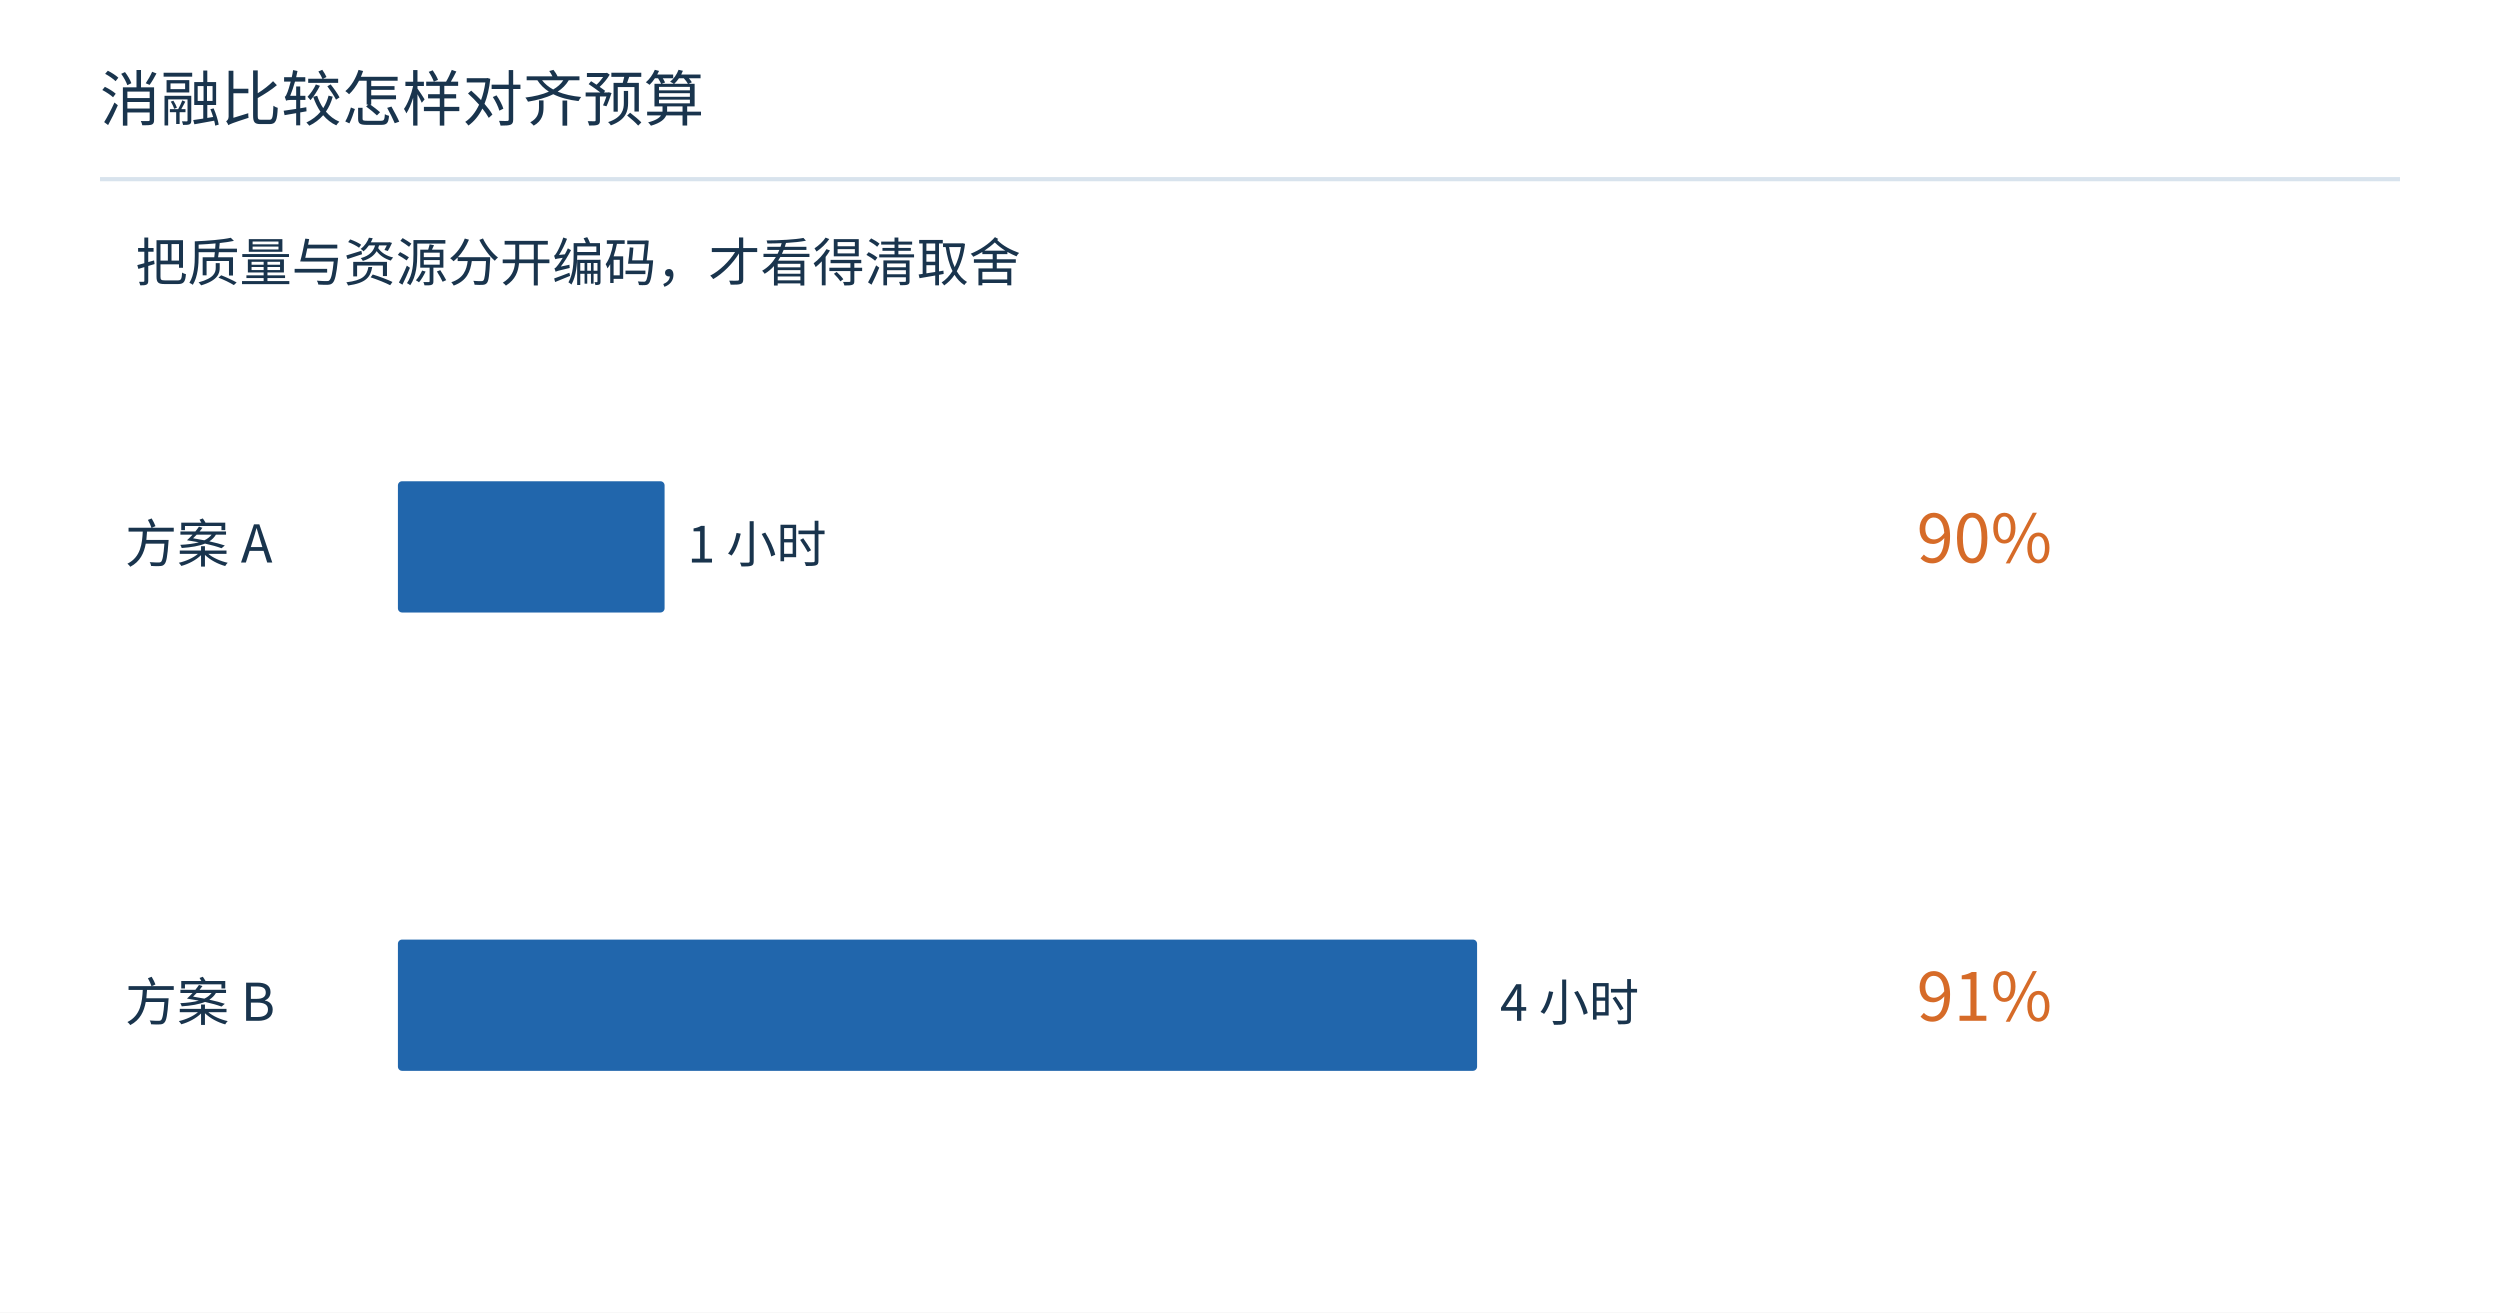
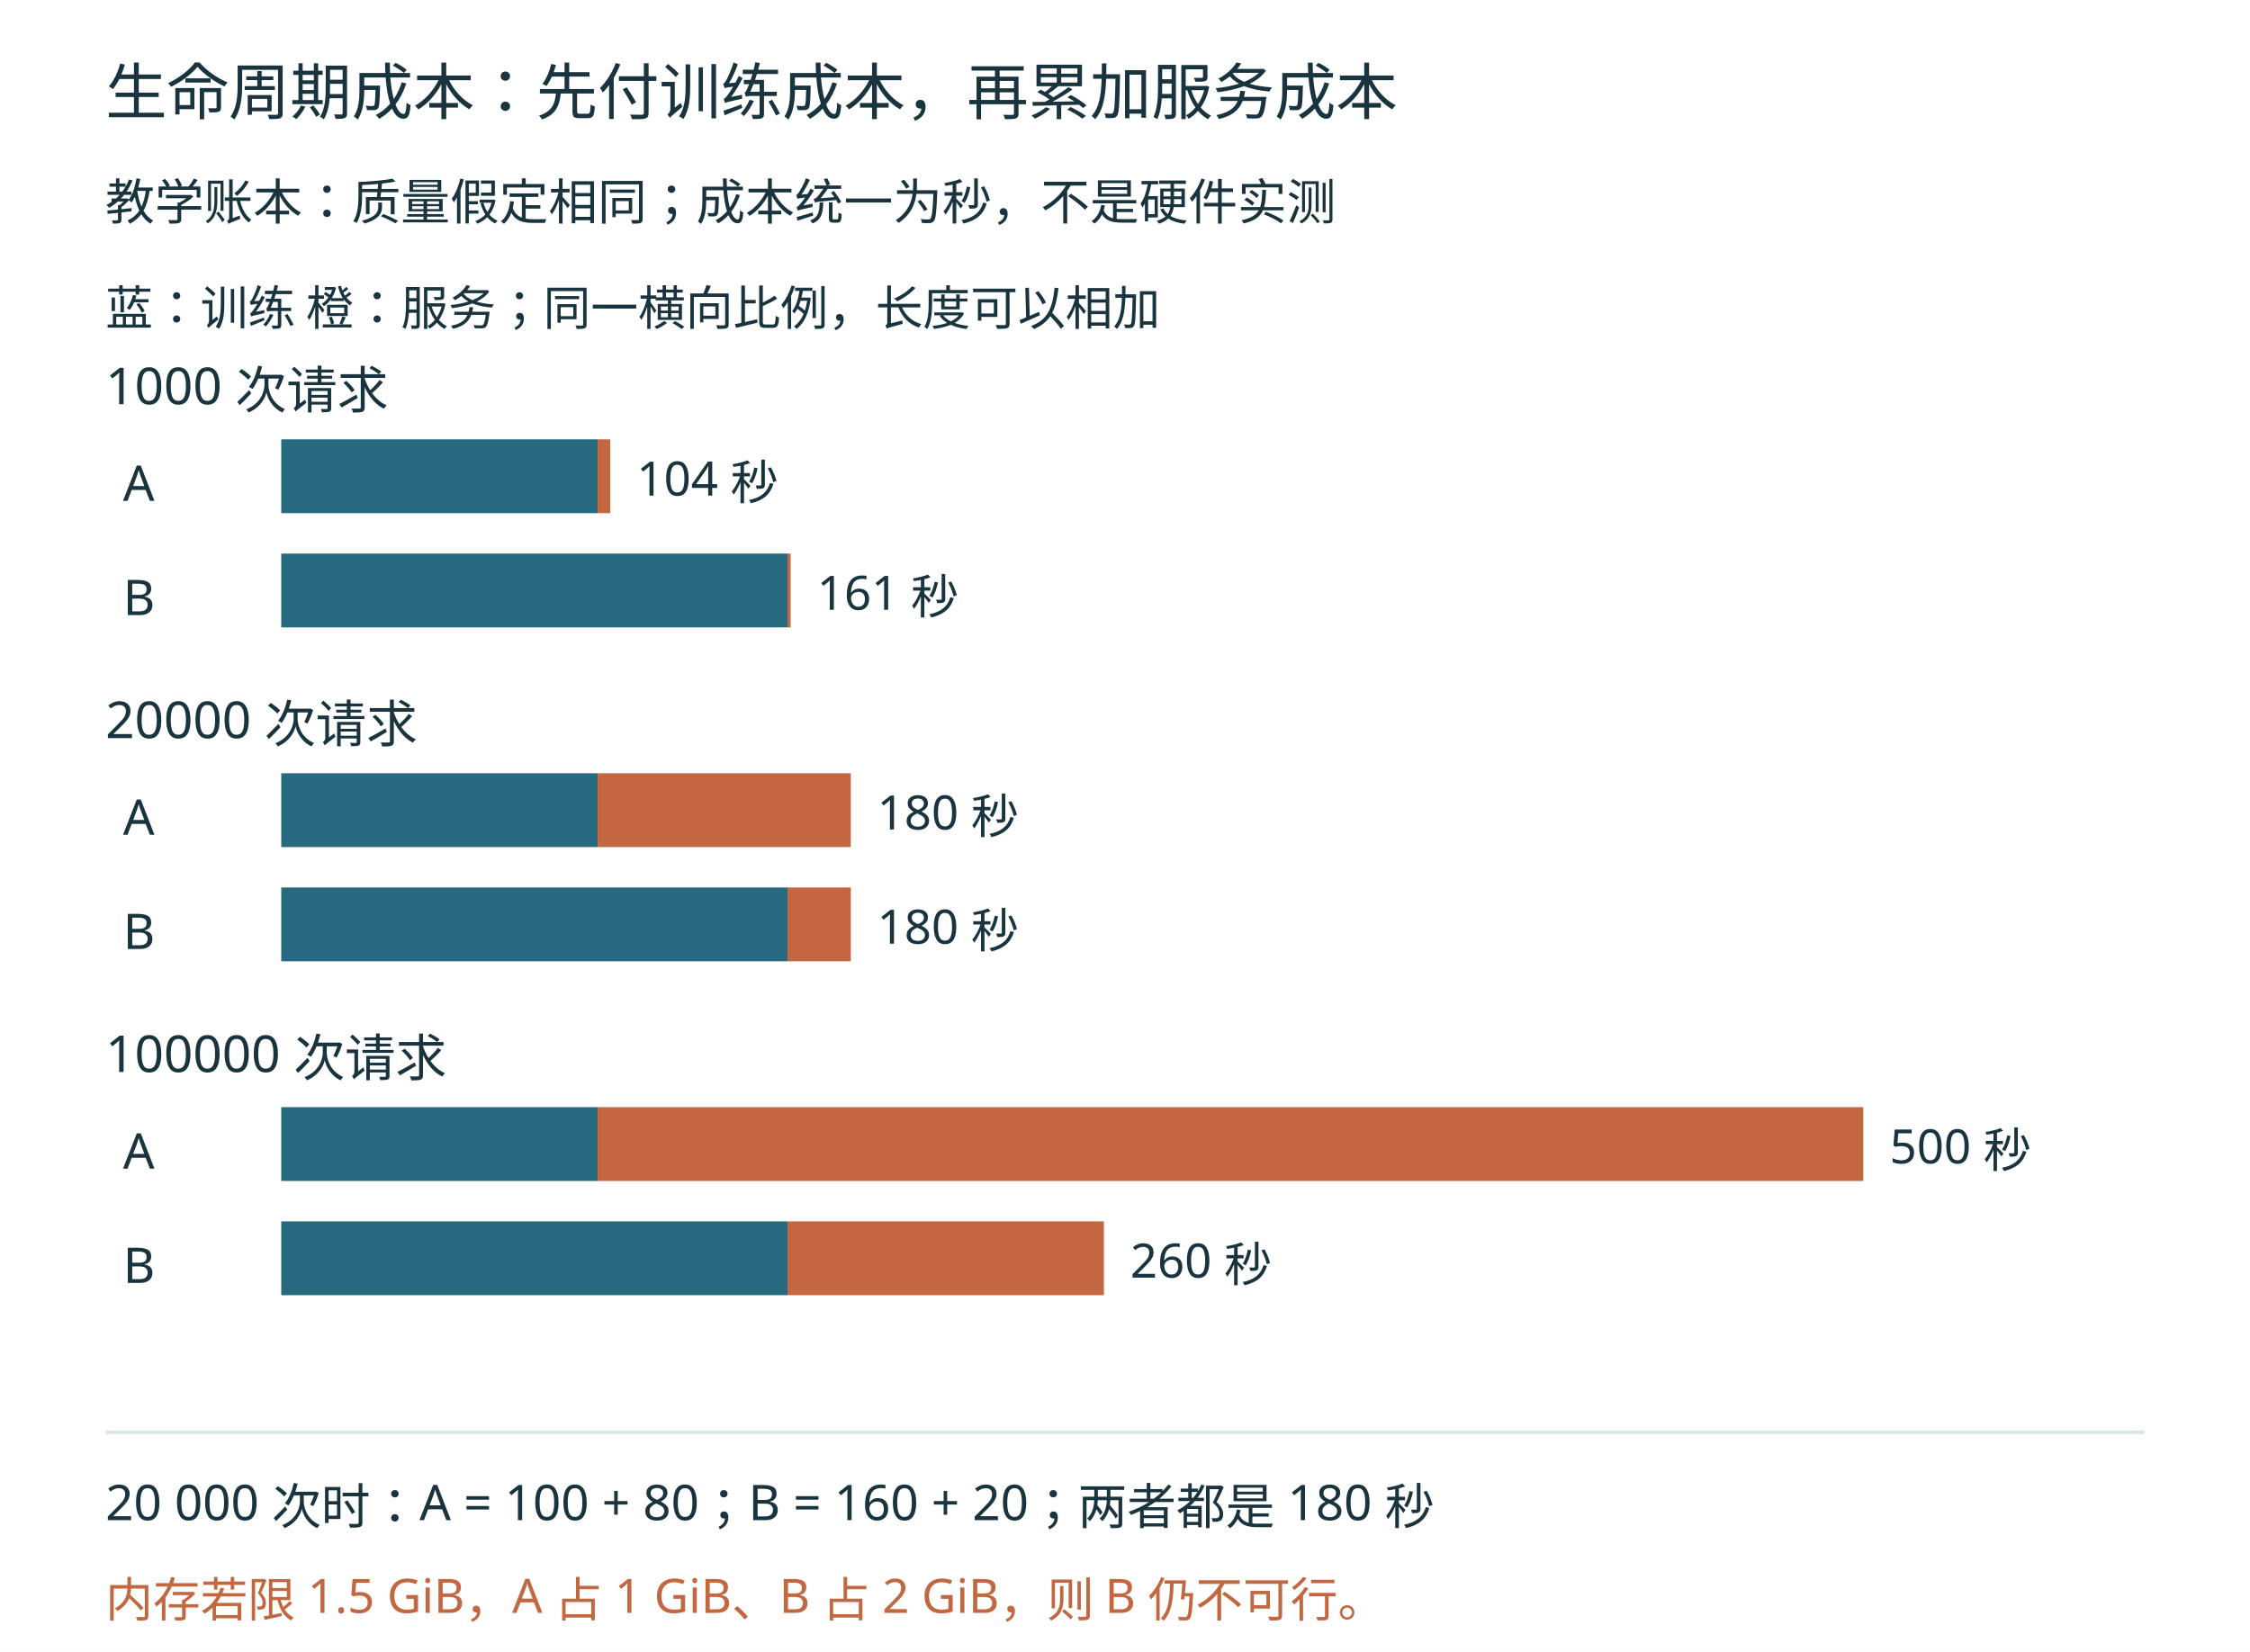
- <svg xmlns="http://www.w3.org/2000/svg" width="1200" height="630" viewBox="0 0 1200 630" role="img">
-   <rect width="1200" height="630" fill="white" />
-   <g font-family="Microsoft YaHei,Noto Sans CJK SC,sans-serif">
-     <text x="48" y="58" font-size="29" fill="#19344d" text-anchor="start">消融比较怎样对齐预算</text>
-     <path d="M48,86 L1152,86" stroke="#d8e3ed" stroke-width="2" fill="none" />
-     <text x="65" y="135" font-size="25" fill="#19344d" text-anchor="start">把质量与资源分开编码，才看得清取舍</text>
-     <text x="60" y="270" font-size="25" fill="#19344d" text-anchor="start">方案 A</text>
-     <rect x="190" y="230" width="130" height="65" rx="3" fill="#2166ac" stroke="white" stroke-width="2" />
-     <text x="330" y="270" font-size="24" fill="#19344d" text-anchor="start">1 小时</text>
-     <text x="920" y="270" font-size="32" fill="#d66b28" text-anchor="start">90%</text>
-     <text x="60" y="490" font-size="25" fill="#19344d" text-anchor="start">方案 B</text>
-     <rect x="190" y="450" width="520" height="65" rx="3" fill="#2166ac" stroke="white" stroke-width="2" />
-     <text x="720" y="490" font-size="24" fill="#19344d" text-anchor="start">4 小时</text>
-     <text x="920" y="490" font-size="32" fill="#d66b28" text-anchor="start">91%</text>
+ <svg xmlns="http://www.w3.org/2000/svg" width="1280" height="940" viewBox="0 0 1280 940" role="img">
+   <rect width="1280" height="940" fill="white" />
+   <g font-family="Microsoft YaHei, sans-serif">
+     <text x="60" y="65" font-size="35" fill="#19343e" text-anchor="start">生命周期成本：先付训练成本，再累加服务成本</text>
+     <text x="60" y="125" font-size="28" fill="#19343e" text-anchor="start">教学账本：质量假定相同；成本统一为秒，不是硬件实测</text>
+     <text x="60" y="185" font-size="27" fill="#19343e" text-anchor="start">蓝：训练          橙：服务；同一横向比例，长度可以相加</text>
+     <text x="60" y="230" font-size="29" fill="#19343e" text-anchor="start">1000 次请求</text>
+     <text x="70" y="285" font-size="28" fill="#19343e" text-anchor="start">A</text>
+     <rect x="160" y="250" width="180.0" height="42" fill="#276a80" />
+     <rect x="340.0" y="250" width="7.2" height="42" fill="#c2673f" />
+     <text x="362.2" y="282" font-size="27" fill="#19343e" text-anchor="start">104 秒</text>
+     <text x="70" y="350" font-size="28" fill="#19343e" text-anchor="start">B</text>
+     <rect x="160" y="315" width="288.0" height="42" fill="#276a80" />
+     <rect x="448.0" y="315" width="1.8" height="42" fill="#c2673f" />
+     <text x="464.8" y="347" font-size="27" fill="#19343e" text-anchor="start">161 秒</text>
+     <text x="60" y="420" font-size="29" fill="#19343e" text-anchor="start">20000 次请求</text>
+     <text x="70" y="475" font-size="28" fill="#19343e" text-anchor="start">A</text>
+     <rect x="160" y="440" width="180.0" height="42" fill="#276a80" />
+     <rect x="340.0" y="440" width="144.0" height="42" fill="#c2673f" />
+     <text x="499.0" y="472" font-size="27" fill="#19343e" text-anchor="start">180 秒</text>
+     <text x="70" y="540" font-size="28" fill="#19343e" text-anchor="start">B</text>
+     <rect x="160" y="505" width="288.0" height="42" fill="#276a80" />
+     <rect x="448.0" y="505" width="36.0" height="42" fill="#c2673f" />
+     <text x="499.0" y="537" font-size="27" fill="#19343e" text-anchor="start">180 秒</text>
+     <text x="60" y="610" font-size="29" fill="#19343e" text-anchor="start">100000 次请求</text>
+     <text x="70" y="665" font-size="28" fill="#19343e" text-anchor="start">A</text>
+     <rect x="160" y="630" width="180.0" height="42" fill="#276a80" />
+     <rect x="340.0" y="630" width="720.0" height="42" fill="#c2673f" />
+     <text x="1075.0" y="662" font-size="27" fill="#19343e" text-anchor="start">500 秒</text>
+     <text x="70" y="730" font-size="28" fill="#19343e" text-anchor="start">B</text>
+     <rect x="160" y="695" width="288.0" height="42" fill="#276a80" />
+     <rect x="448.0" y="695" width="180.0" height="42" fill="#c2673f" />
+     <text x="643.0" y="727" font-size="27" fill="#19343e" text-anchor="start">260 秒</text>
+     <line x1="60" y1="815" x2="1220" y2="815" stroke="#dbe5e8" stroke-width="2" />
+     <text x="60" y="865" font-size="28" fill="#19343e" text-anchor="start">20 000 次时：A = 100 + 80；B = 160 + 20；两者都是 180 秒</text>
+     <text x="60" y="920" font-size="27" fill="#c2673f" text-anchor="start">内存若限 1.5 GiB，A 占 1 GiB、B 占 2 GiB，则 B 仍不可行。</text>
  </g>
</svg>
